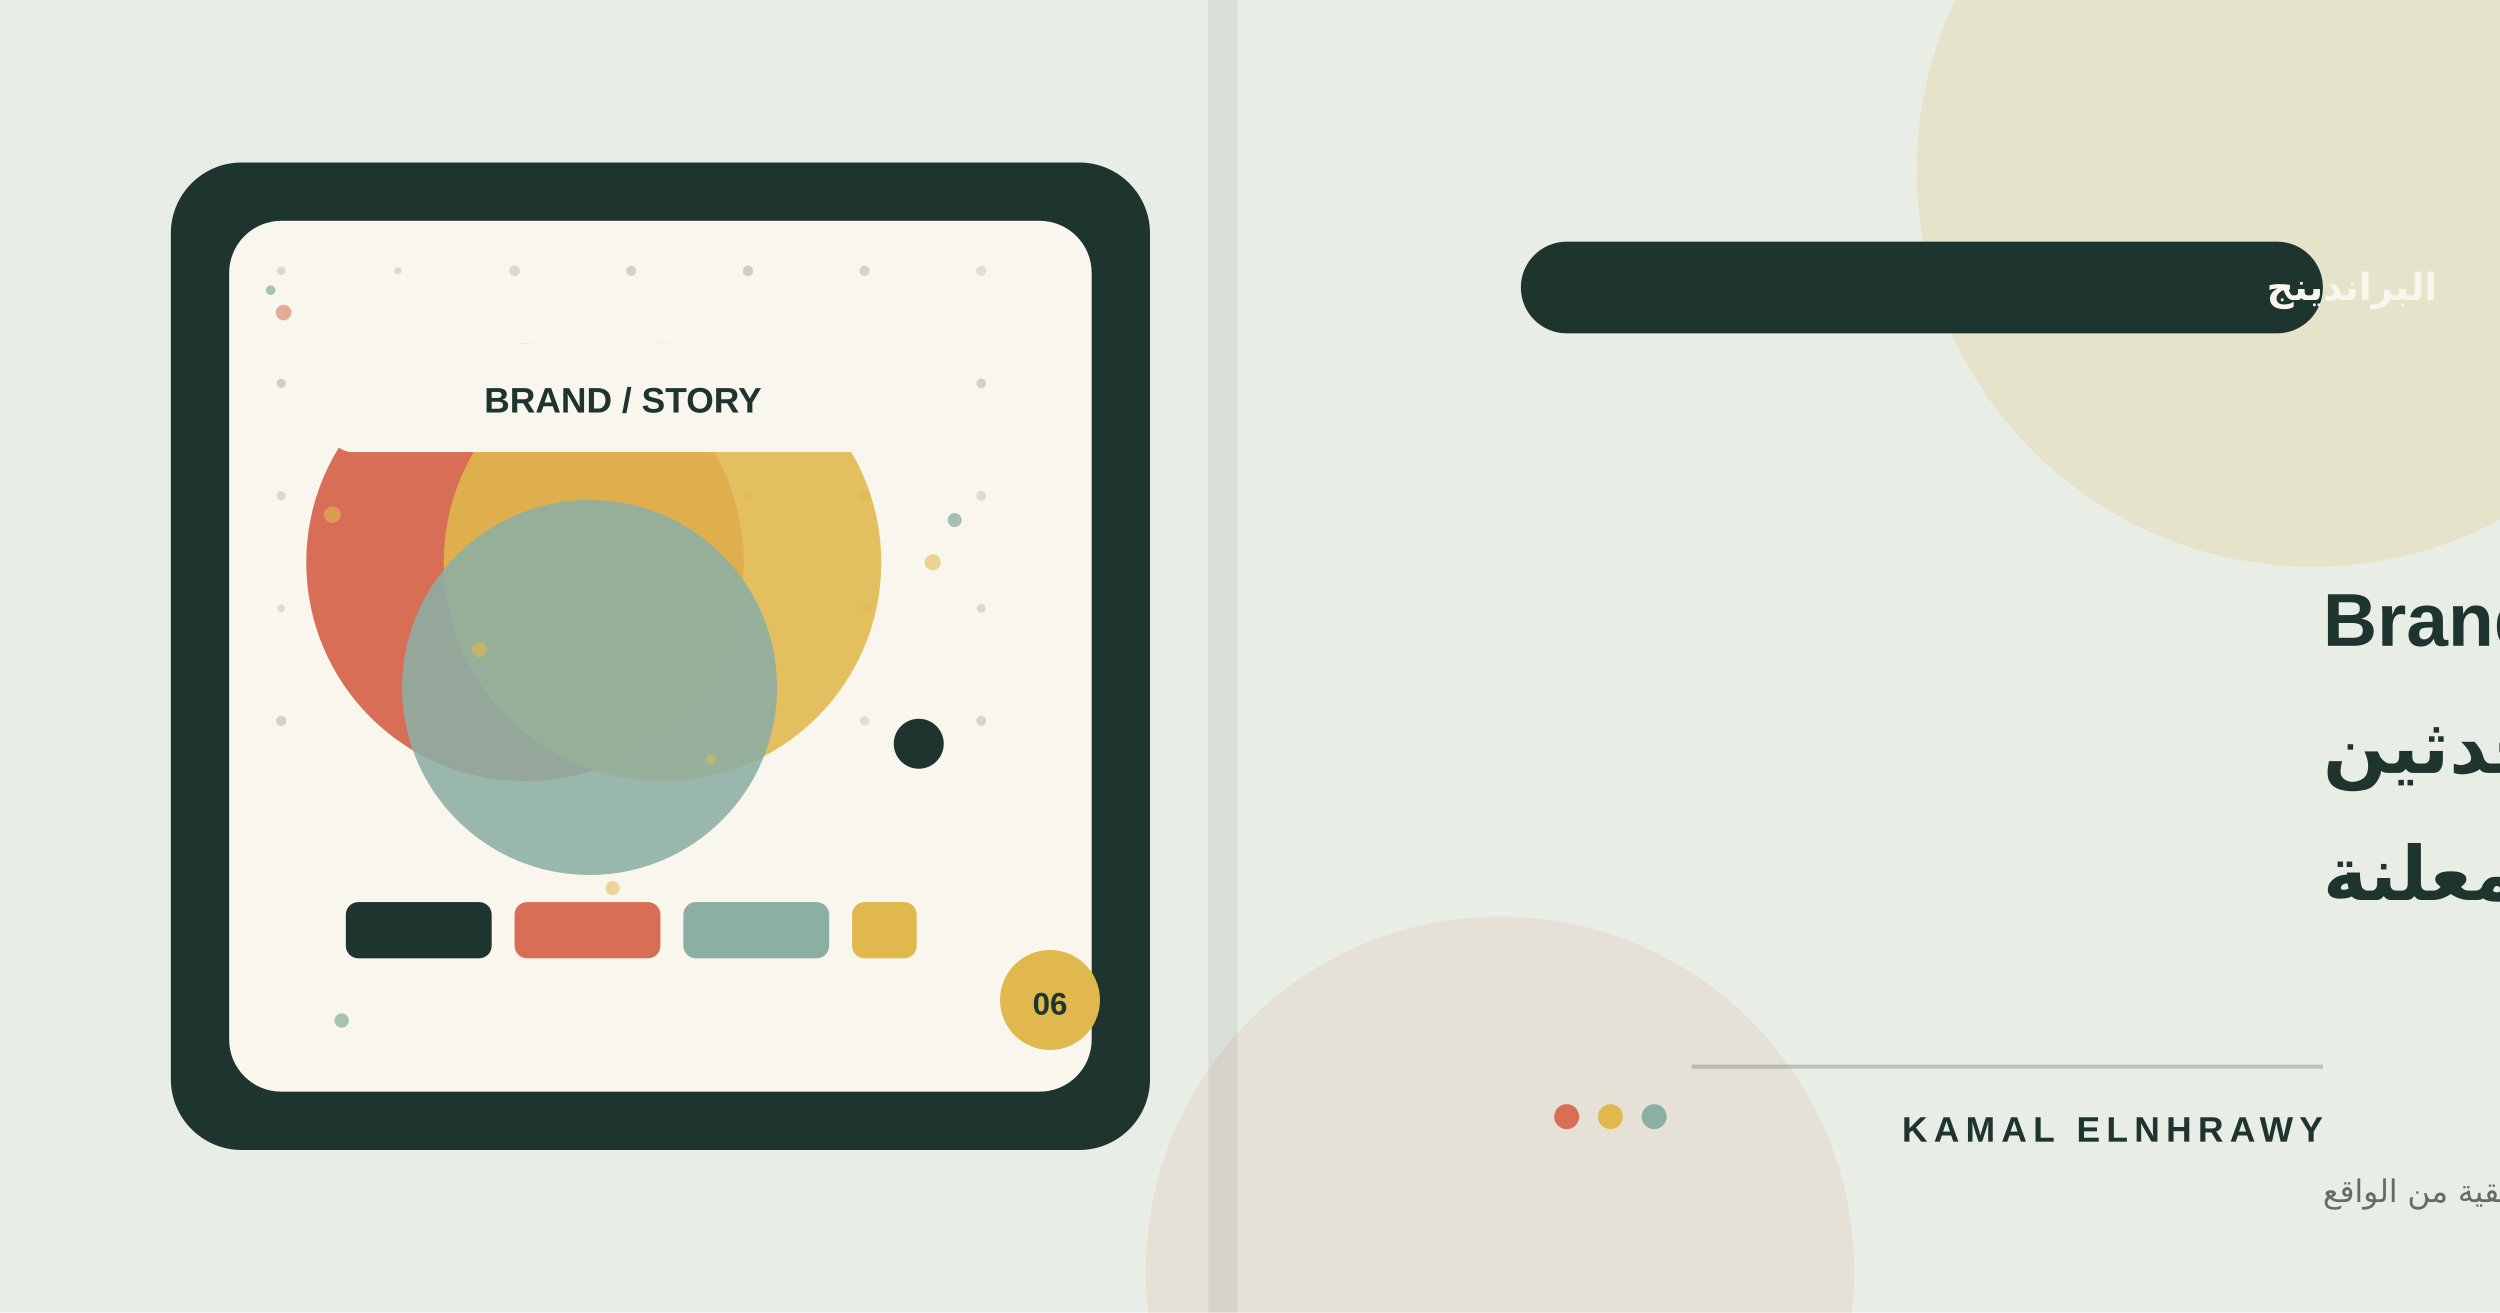
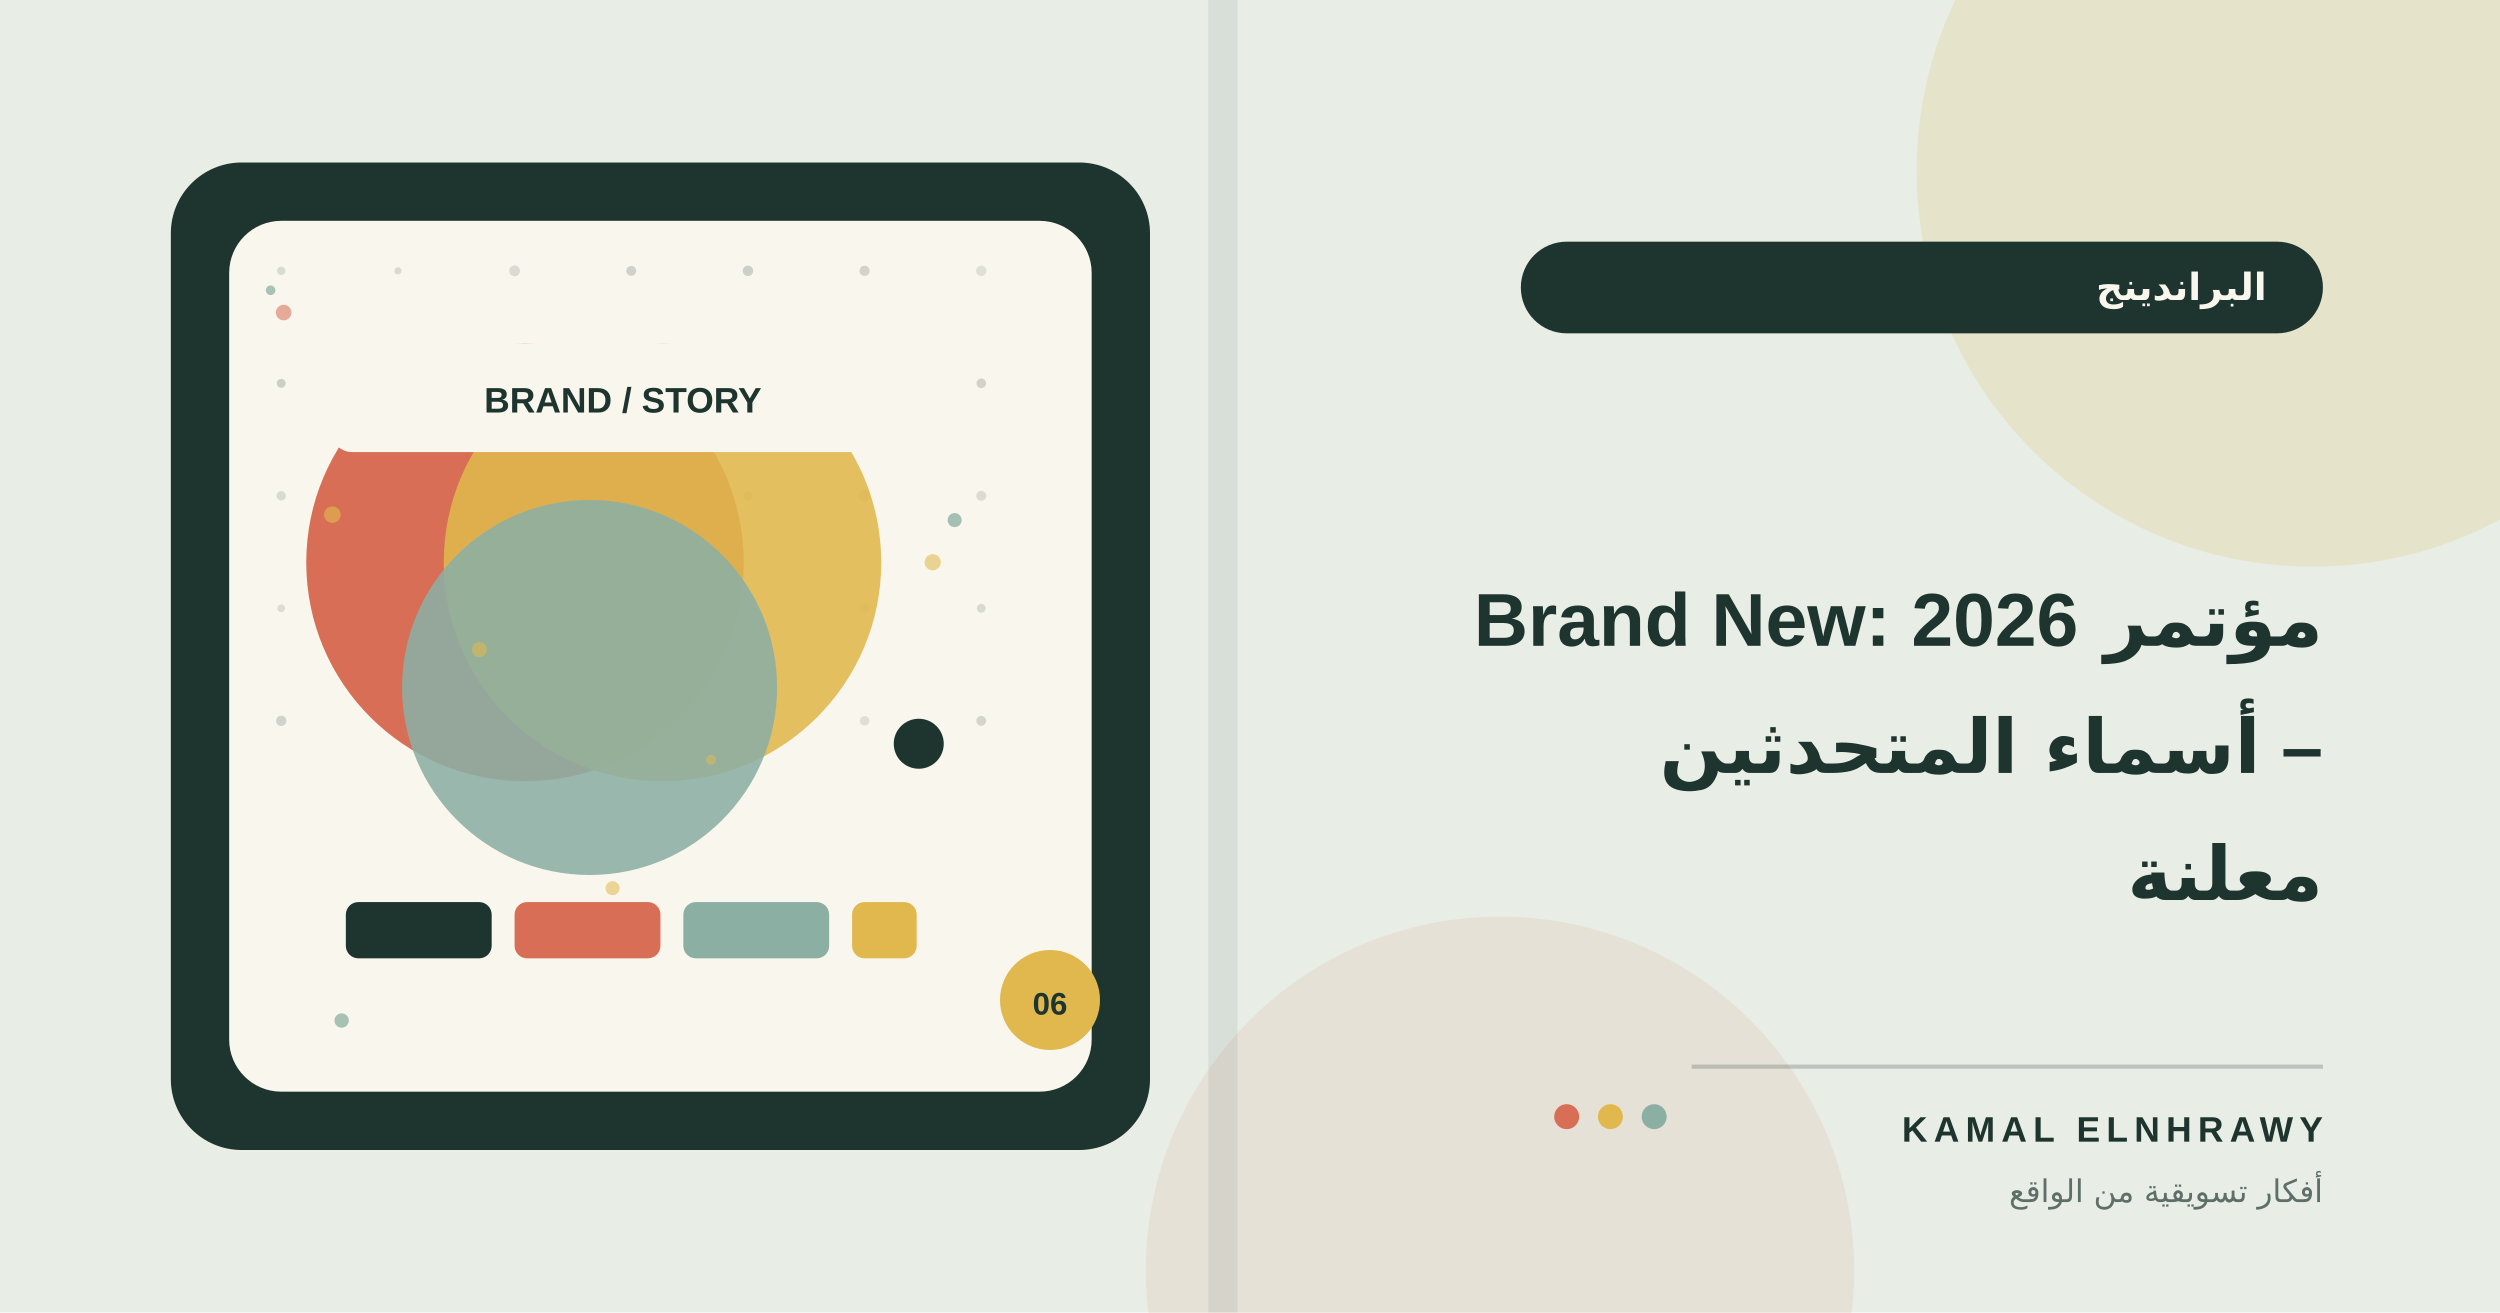
<svg xmlns="http://www.w3.org/2000/svg" width="1200" height="630" viewBox="0 0 1200 630" role="img" aria-labelledby="title desc">
  <rect width="1200" height="630" fill="#E8EDE6" />
  <circle cx="1110" cy="82" r="190" fill="#E0B84D" opacity="0.18" />
  <circle cx="720" cy="610" r="170" fill="#D76E55" opacity="0.10" />
  <path d="M580 0 H594 V630 H580 Z" fill="#1E342E" opacity="0.08" />
  <g>
    <rect x="82" y="78" width="470" height="474" rx="34" fill="#1E342E" />
    <rect x="110" y="106" width="414" height="418" rx="25" fill="#F9F7ED" />
    <circle cx="135" cy="130" r="2.015" fill="#1E342E" opacity="0.145" />
    <circle cx="135" cy="184" r="2.146" fill="#1E342E" opacity="0.208" />
    <circle cx="135" cy="238" r="2.25" fill="#1E342E" opacity="0.146" />
    <circle cx="135" cy="292" r="1.864" fill="#1E342E" opacity="0.137" />
    <circle cx="135" cy="346" r="2.475" fill="#1E342E" opacity="0.19" />
    <circle cx="191" cy="130" r="1.709" fill="#1E342E" opacity="0.154" />
    <circle cx="191" cy="184" r="2.252" fill="#1E342E" opacity="0.184" />
    <circle cx="191" cy="238" r="2.33" fill="#1E342E" opacity="0.156" />
    <circle cx="191" cy="292" r="2.049" fill="#1E342E" opacity="0.192" />
    <circle cx="191" cy="346" r="2.779" fill="#1E342E" opacity="0.125" />
    <circle cx="247" cy="130" r="2.596" fill="#1E342E" opacity="0.147" />
    <circle cx="247" cy="184" r="1.923" fill="#1E342E" opacity="0.134" />
    <circle cx="247" cy="238" r="2.384" fill="#1E342E" opacity="0.196" />
    <circle cx="247" cy="292" r="2.755" fill="#1E342E" opacity="0.154" />
    <circle cx="247" cy="346" r="1.709" fill="#1E342E" opacity="0.195" />
    <circle cx="303" cy="130" r="2.38" fill="#1E342E" opacity="0.195" />
    <circle cx="303" cy="184" r="2.797" fill="#1E342E" opacity="0.204" />
    <circle cx="303" cy="238" r="2.356" fill="#1E342E" opacity="0.134" />
    <circle cx="303" cy="292" r="1.819" fill="#1E342E" opacity="0.14" />
    <circle cx="303" cy="346" r="2.336" fill="#1E342E" opacity="0.217" />
    <circle cx="359" cy="130" r="2.51" fill="#1E342E" opacity="0.2" />
    <circle cx="359" cy="184" r="2.702" fill="#1E342E" opacity="0.146" />
    <circle cx="359" cy="238" r="2.229" fill="#1E342E" opacity="0.159" />
    <circle cx="359" cy="292" r="2.544" fill="#1E342E" opacity="0.175" />
    <circle cx="359" cy="346" r="2.355" fill="#1E342E" opacity="0.199" />
    <circle cx="415" cy="130" r="2.462" fill="#1E342E" opacity="0.179" />
    <circle cx="415" cy="184" r="1.66" fill="#1E342E" opacity="0.134" />
    <circle cx="415" cy="238" r="2.759" fill="#1E342E" opacity="0.178" />
    <circle cx="415" cy="292" r="2.36" fill="#1E342E" opacity="0.127" />
    <circle cx="415" cy="346" r="2.285" fill="#1E342E" opacity="0.125" />
    <circle cx="471" cy="130" r="2.475" fill="#1E342E" opacity="0.124" />
    <circle cx="471" cy="184" r="2.31" fill="#1E342E" opacity="0.18" />
    <circle cx="471" cy="238" r="2.408" fill="#1E342E" opacity="0.138" />
    <circle cx="471" cy="292" r="2.097" fill="#1E342E" opacity="0.154" />
    <circle cx="471" cy="346" r="2.372" fill="#1E342E" opacity="0.171" />
    <circle cx="252" cy="270" r="105" fill="#D76E55" />
    <circle cx="318" cy="270" r="105" fill="#E0B84D" opacity="0.88" />
    <circle cx="283" cy="330" r="90" fill="#8CAFA3" opacity="0.88" />
    <rect x="159" y="165" width="280" height="52" rx="10" fill="#F9F7ED" />
    <text x="299" y="198" font-family="Arial, sans-serif" font-size="17" font-weight="700" fill="#1E342E" text-anchor="middle">BRAND / STORY</text>
    <rect x="166" y="433" width="70" height="27" rx="6" fill="#1E342E" />
    <rect x="247" y="433" width="70" height="27" rx="6" fill="#D76E55" />
    <rect x="328" y="433" width="70" height="27" rx="6" fill="#8CAFA3" />
    <rect x="409" y="433" width="31" height="27" rx="6" fill="#E0B84D" />
    <circle cx="441" cy="357" r="23" fill="#F9F7ED" />
    <circle cx="441" cy="357" r="12" fill="#1E342E" />
    <circle cx="230.13" cy="311.814" r="3.602" fill="#E0B84D" opacity="0.582" />
    <circle cx="341.29" cy="364.729" r="2.42" fill="#E0B84D" opacity="0.514" />
    <circle cx="159.525" cy="247.039" r="3.978" fill="#E0B84D" opacity="0.622" />
    <circle cx="294.033" cy="426.334" r="3.385" fill="#E0B84D" opacity="0.55" />
    <circle cx="447.704" cy="269.896" r="3.892" fill="#E0B84D" opacity="0.58" />
    <circle cx="163.989" cy="489.853" r="3.454" fill="#8CAFA3" opacity="0.744" />
    <circle cx="129.893" cy="139.33" r="2.307" fill="#8CAFA3" opacity="0.737" />
    <circle cx="458.233" cy="249.648" r="3.377" fill="#8CAFA3" opacity="0.772" />
    <circle cx="366.389" cy="448.849" r="2.102" fill="#8CAFA3" opacity="0.756" />
    <circle cx="136.151" cy="150.017" r="3.747" fill="#D76E55" opacity="0.556" />
    <circle cx="504" cy="480" r="24" fill="#E0B84D" />
    <text x="504" y="487" font-family="Arial, sans-serif" font-size="15" font-weight="700" fill="#1E342E" text-anchor="middle">06</text>
  </g>
  <rect x="730" y="116" width="385" height="44" rx="22" fill="#1E342E" />
-   <text x="1088" y="144" text-anchor="end" direction="rtl" unicode-bidi="plaintext" font-family="Arial, sans-serif" font-size="18" font-weight="700" fill="#F9F7ED">البراندينج</text>
-   <text x="1115" y="310" text-anchor="end" direction="rtl" unicode-bidi="plaintext" font-family="Arial, sans-serif" font-size="36" font-weight="700" fill="#1E342E">Brand New: مؤتمر 2026</text>
-   <text x="1115" y="371" text-anchor="end" direction="rtl" unicode-bidi="plaintext" font-family="Arial, sans-serif" font-size="36" font-weight="700" fill="#1E342E">– أسماء المتحدثين</text>
-   <text x="1115" y="432" text-anchor="end" direction="rtl" unicode-bidi="plaintext" font-family="Arial, sans-serif" font-size="36" font-weight="700" fill="#1E342E">معلنة</text>
+   <text x="1088" y="144" text-anchor="start" direction="rtl" unicode-bidi="plaintext" font-family="Arial, sans-serif" font-size="18" font-weight="700" fill="#F9F7ED">البراندينج</text>
+   <text x="1115" y="310" text-anchor="start" direction="rtl" unicode-bidi="plaintext" font-family="Arial, sans-serif" font-size="36" font-weight="700" fill="#1E342E">Brand New: مؤتمر 2026</text>
+   <text x="1115" y="371" text-anchor="start" direction="rtl" unicode-bidi="plaintext" font-family="Arial, sans-serif" font-size="36" font-weight="700" fill="#1E342E">– أسماء المتحدثين</text>
+   <text x="1115" y="432" text-anchor="start" direction="rtl" unicode-bidi="plaintext" font-family="Arial, sans-serif" font-size="36" font-weight="700" fill="#1E342E">معلنة</text>
  <line x1="812" y1="512" x2="1115" y2="512" stroke="#1E342E" stroke-width="2" opacity="0.22" />
  <text x="1115" y="548" text-anchor="end" font-family="Arial, sans-serif" font-size="17" font-weight="700" letter-spacing="3" fill="#1E342E">KAMAL ELNHRAWY</text>
-   <text x="1115" y="577" text-anchor="end" direction="rtl" unicode-bidi="plaintext" font-family="Arial, sans-serif" font-size="15" fill="#1E342E" opacity="0.68">أفكار تسويقية من الواقع</text>
+   <text x="1115" y="577" text-anchor="start" direction="rtl" unicode-bidi="plaintext" font-family="Arial, sans-serif" font-size="15" fill="#1E342E" opacity="0.68">أفكار تسويقية من الواقع</text>
  <circle cx="752" cy="536" r="6" fill="#D76E55" />
  <circle cx="773" cy="536" r="6" fill="#E0B84D" />
  <circle cx="794" cy="536" r="6" fill="#8CAFA3" />
</svg>
